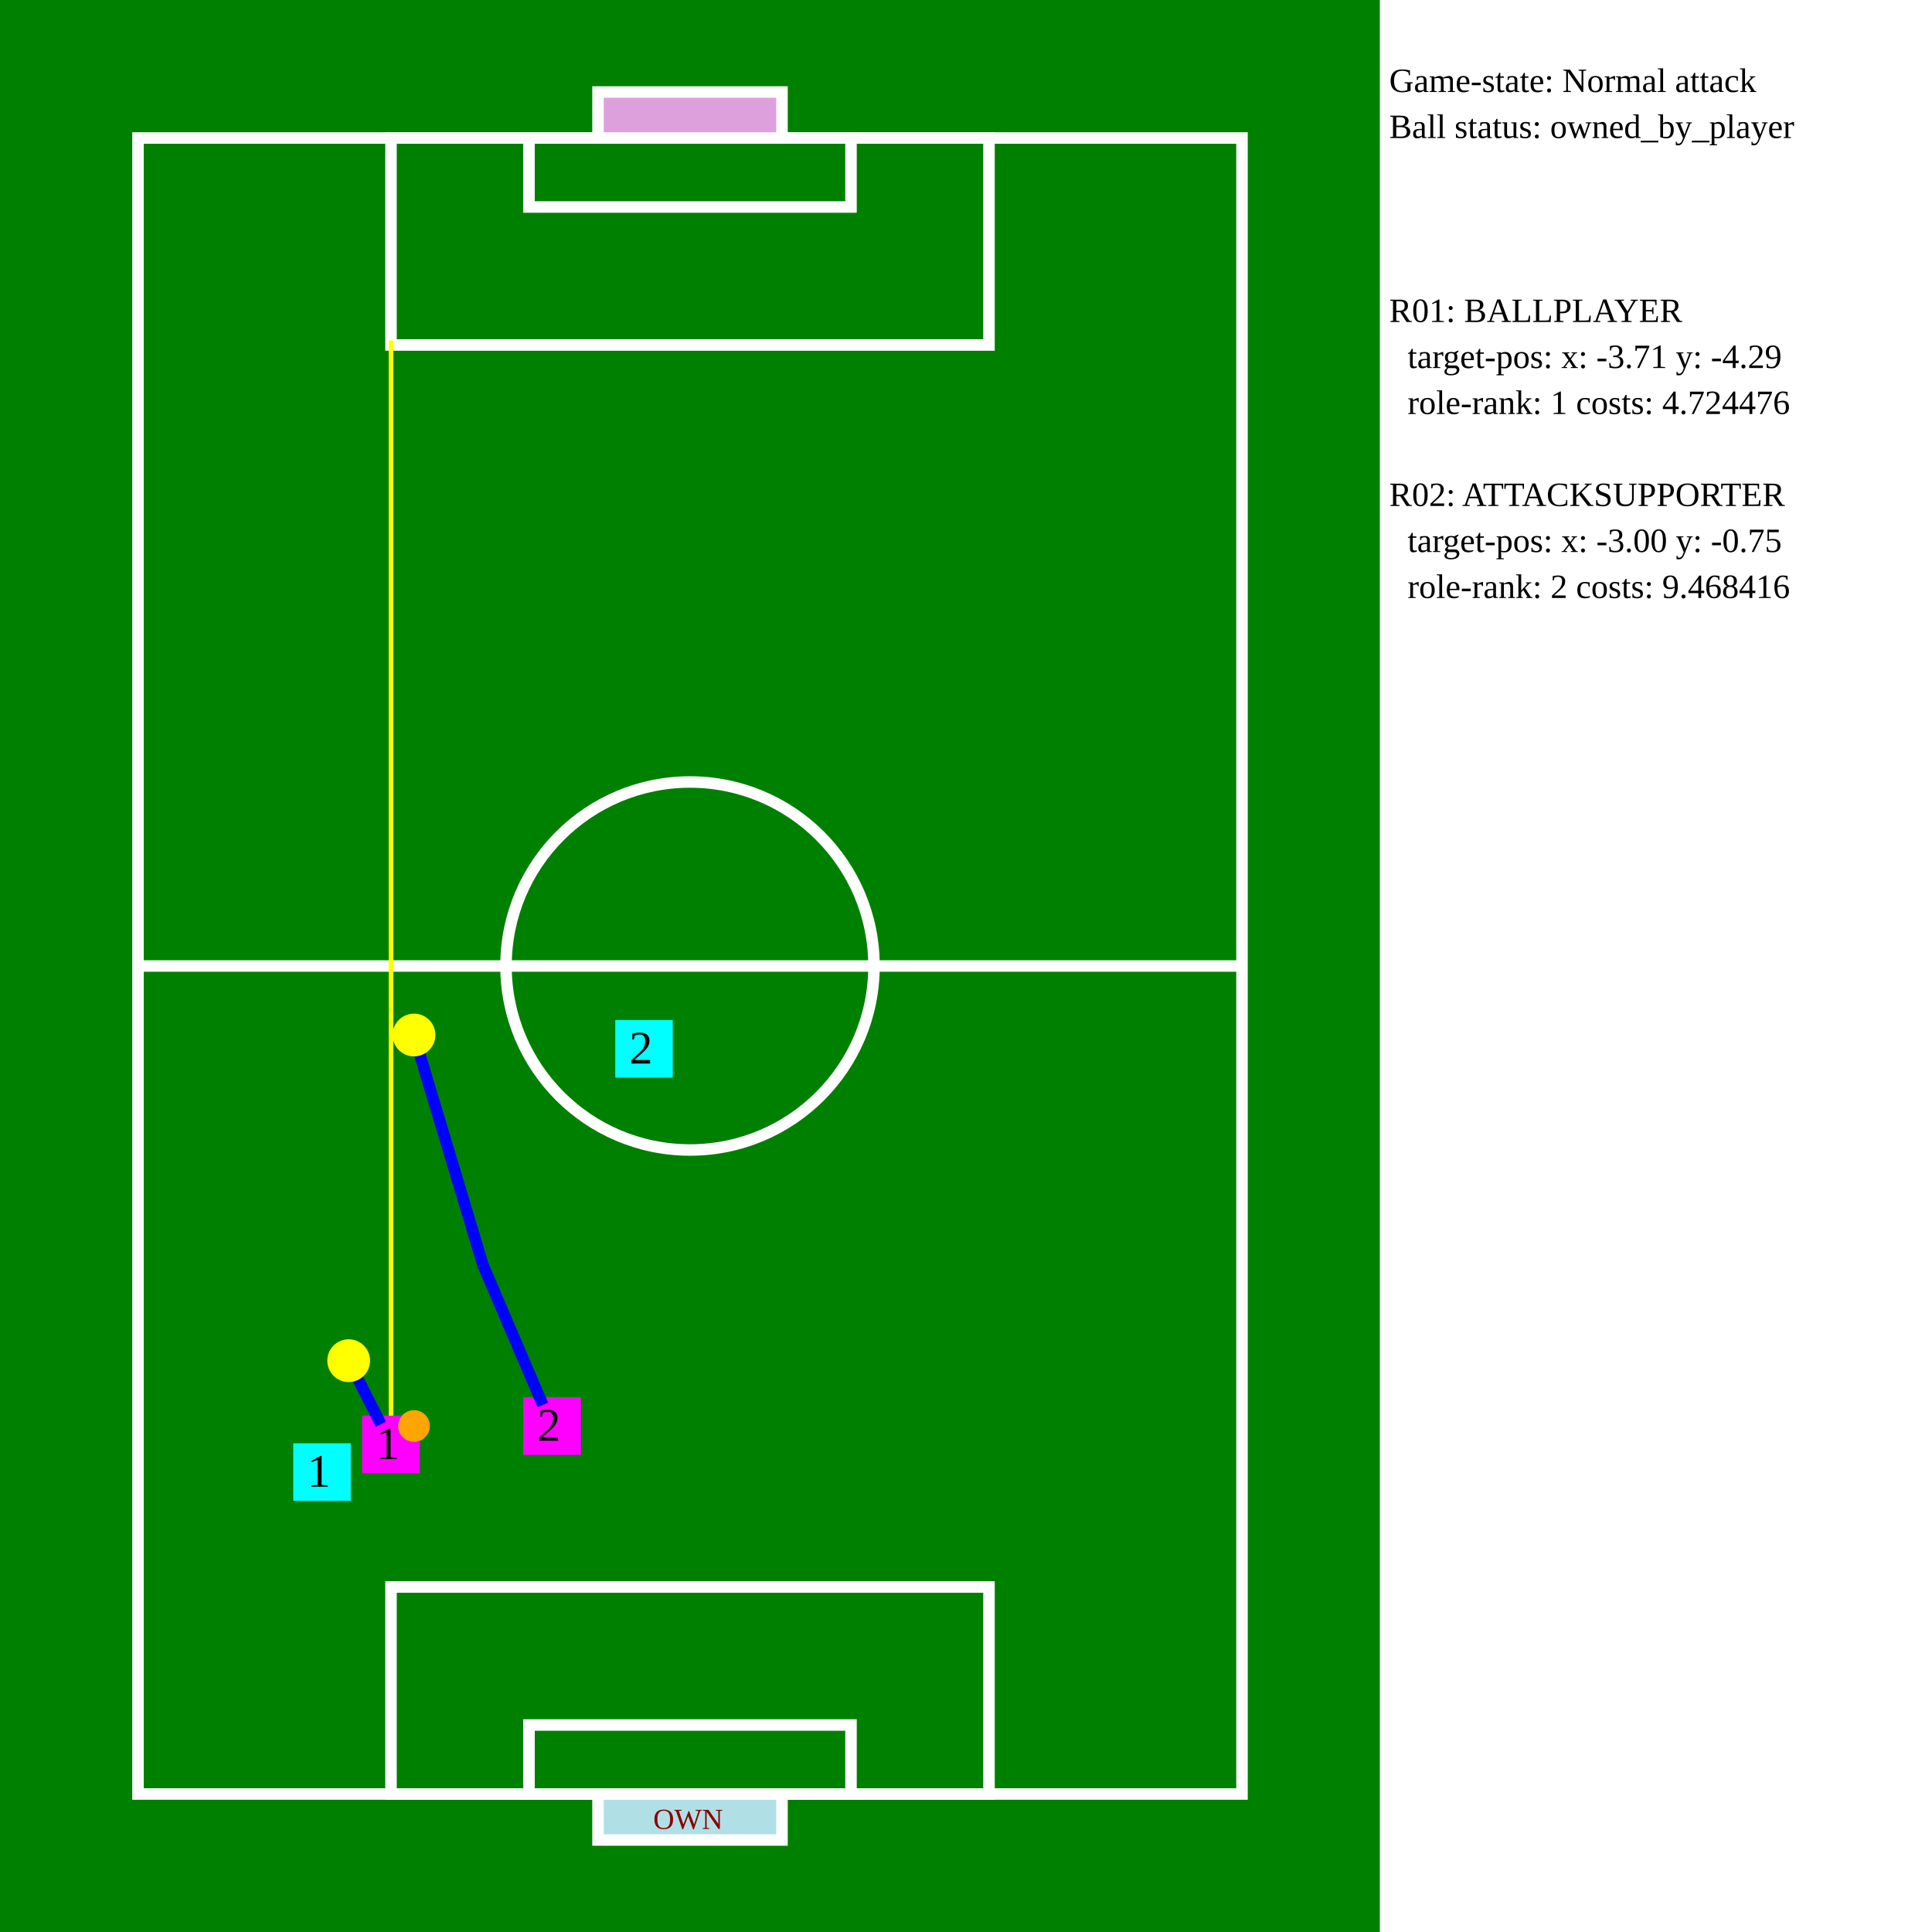
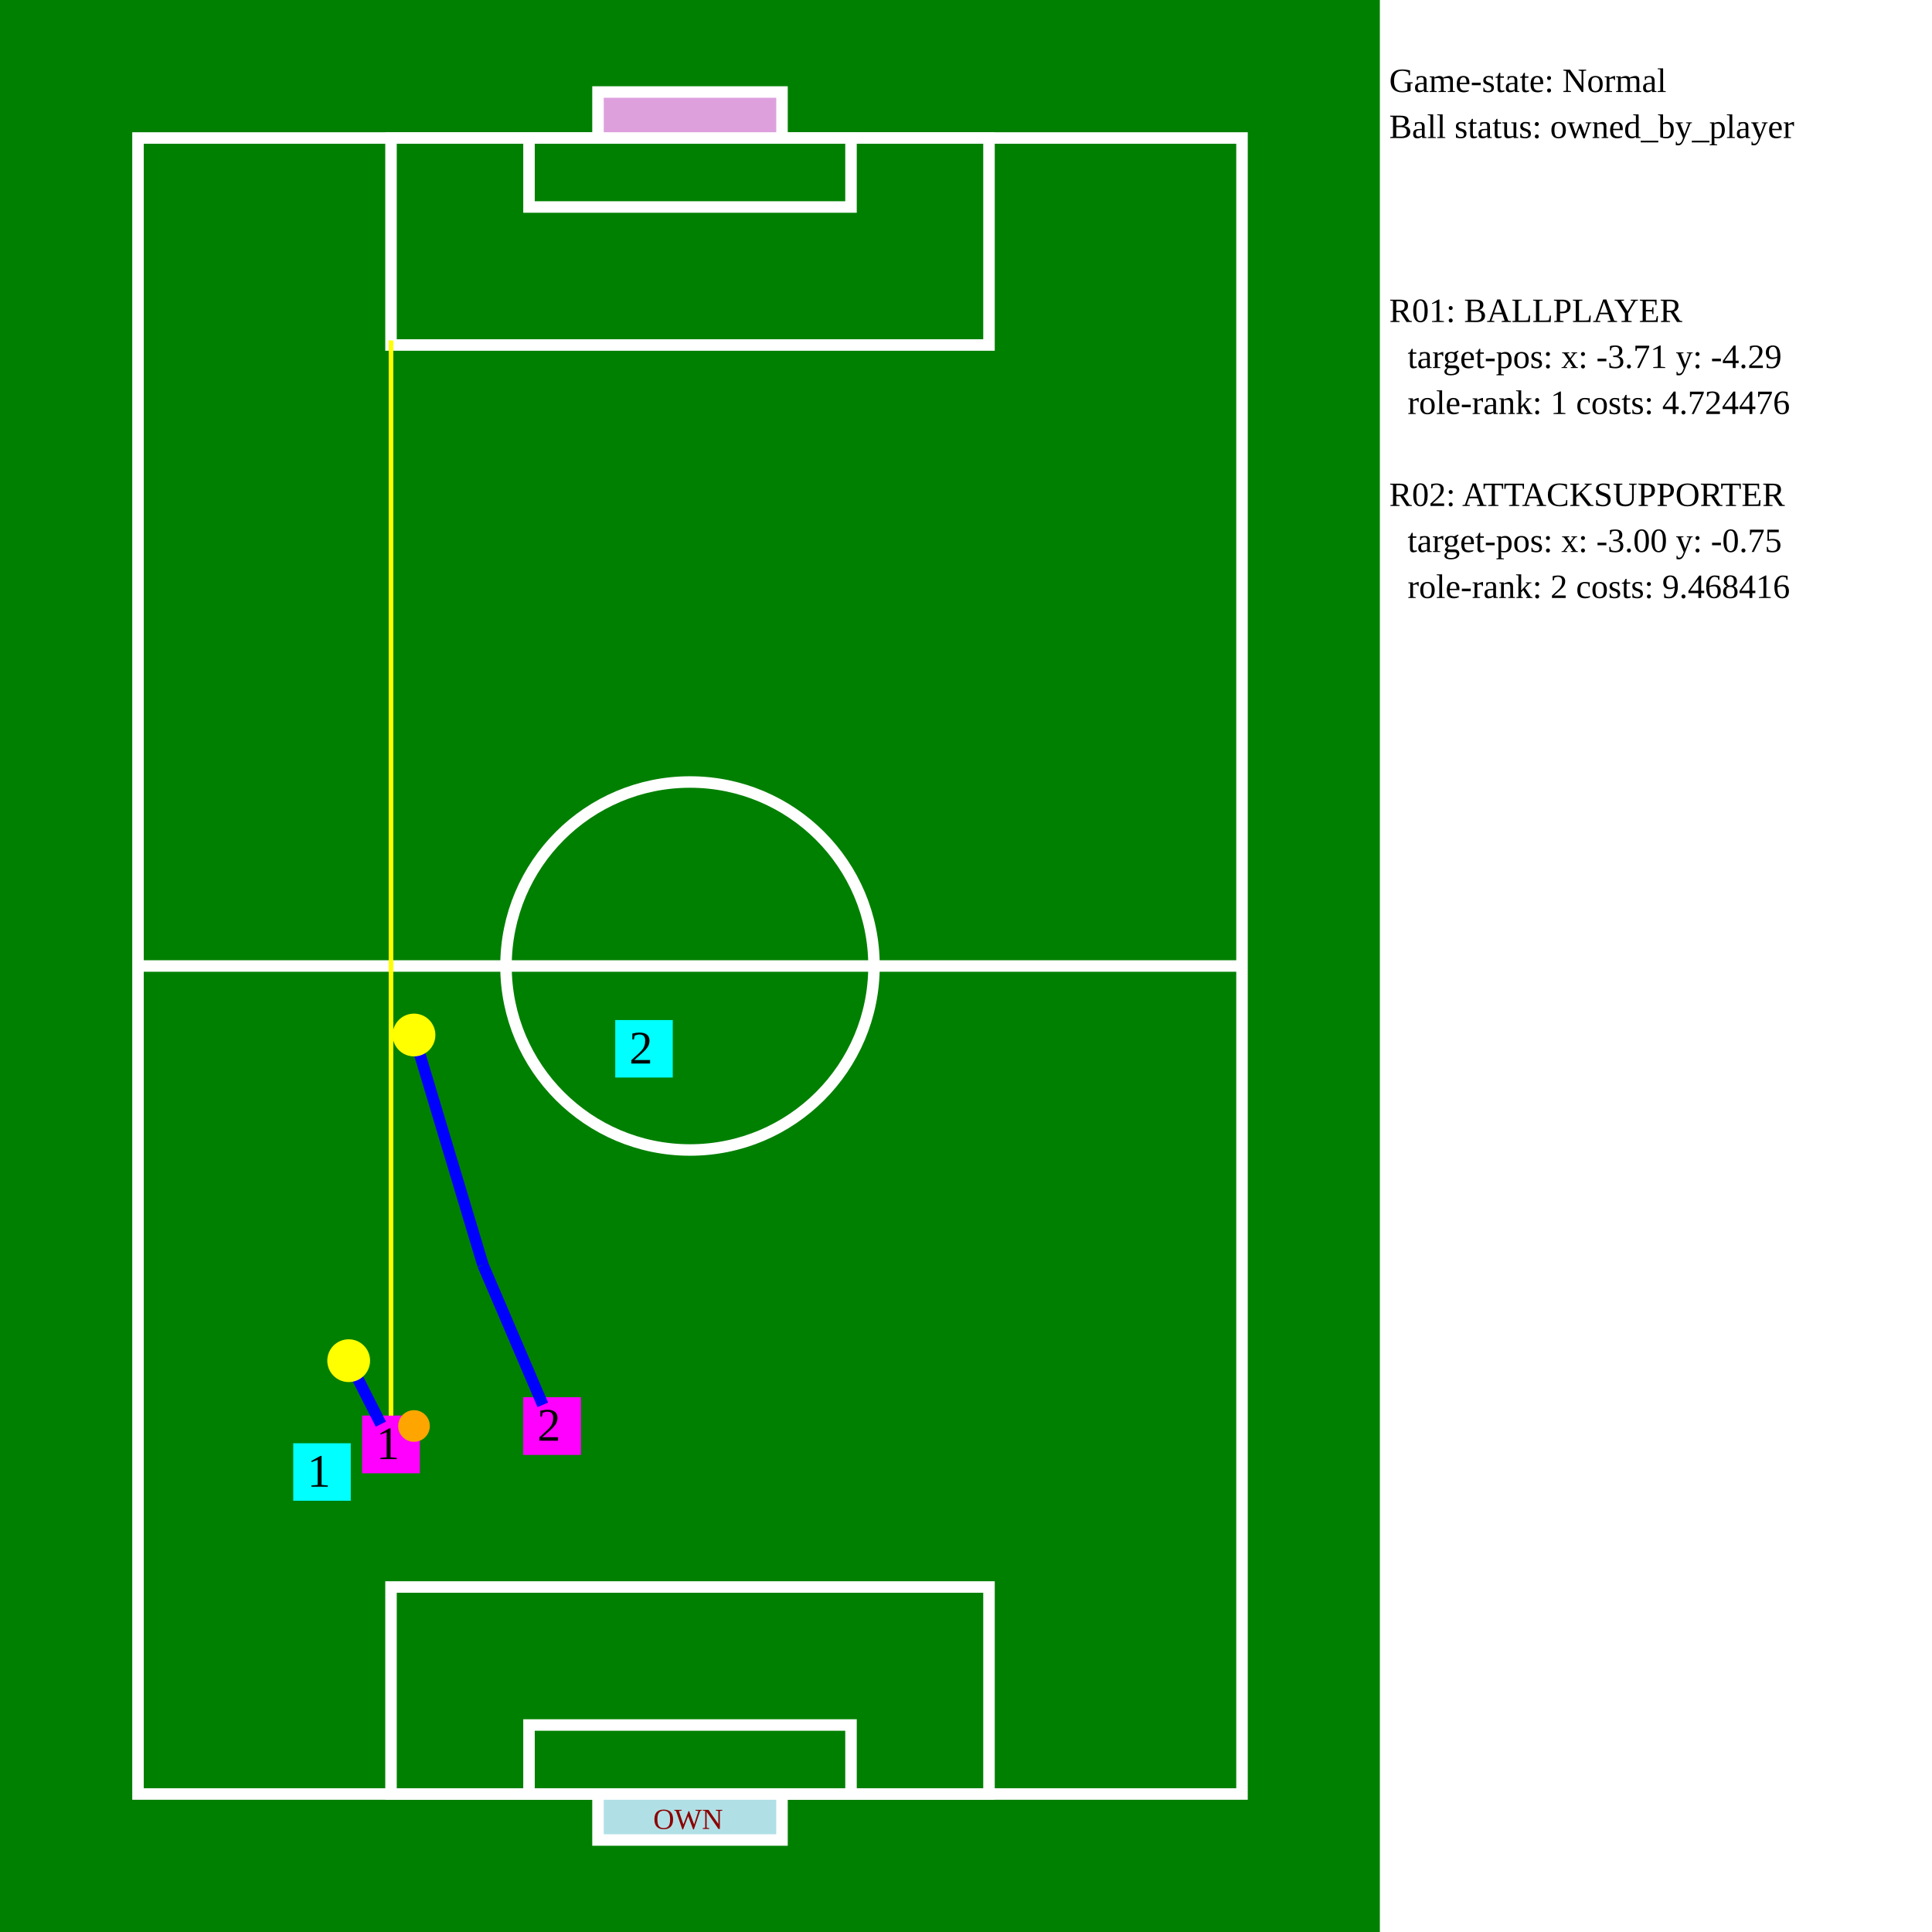
<svg xmlns="http://www.w3.org/2000/svg" width="21.00cm" height="21.00cm" version="1.1">
  <rect x="0cm" y="0cm" width="15.00cm" height="21.00cm" fill="green" stroke-width="0.02cm" />
  <rect x="15.00cm" y="0cm" width="6.00cm" height="21.00cm" fill="white" stroke-width="0.02cm" />
-   <text x="15.10cm" y="1.00cm" font-size="14" font-weight-absolute="bold" fill="black">Game-state: Normal attack</text>
+   <text x="15.10cm" y="1.00cm" font-size="14" font-weight-absolute="bold" fill="black">Game-state: Normal</text>
  <text x="15.10cm" y="1.50cm" font-size="14" font-weight-absolute="bold" fill="black">Ball status: owned_by_player</text>
  <text x="15.10cm" y="3.50cm" font-size="14" font-weight-absolute="bold" fill="black">R01: BALLPLAYER</text>
  <text x="15.30cm" y="4.00cm" font-size="14" font-weight-absolute="bold" fill="black">target-pos: x: -3.71 y: -4.29</text>
  <text x="15.30cm" y="4.50cm" font-size="14" font-weight-absolute="bold" fill="black">role-rank: 1 costs: 4.724476</text>
  <text x="15.10cm" y="5.50cm" font-size="14" font-weight-absolute="bold" fill="black">R02: ATTACKSUPPORTER</text>
  <text x="15.30cm" y="6.00cm" font-size="14" font-weight-absolute="bold" fill="black">target-pos: x: -3.00 y: -0.75</text>
  <text x="15.30cm" y="6.50cm" font-size="14" font-weight-absolute="bold" fill="black">role-rank: 2 costs: 9.468416</text>
  <rect x="1.50cm" y="1.50cm" width="12.00cm" height="18.00cm" fill="none" stroke="white" stroke-width="0.125cm" />
  <line x1="1.50cm" y1="10.50cm" x2="13.50cm" y2="10.50cm" stroke-width="0.125cm" stroke="white" />
  <circle cx="7.50cm" cy="10.50cm" r="2.00cm" fill="none" stroke="white" stroke-width="0.125cm" />
  <rect x="4.25cm" y="1.50cm" width="6.50cm" height="2.25cm" fill="green" stroke="white" stroke-width="0.125cm" />
  <rect x="4.25cm" y="17.25cm" width="6.50cm" height="2.25cm" fill="green" stroke="white" stroke-width="0.125cm" />
  <rect x="5.75cm" y="1.50cm" width="3.50cm" height="0.75cm" fill="green" stroke="white" stroke-width="0.125cm" />
  <rect x="5.75cm" y="18.75cm" width="3.50cm" height="0.75cm" fill="green" stroke="white" stroke-width="0.125cm" />
  <rect x="6.50cm" y="1.00cm" width="2.00cm" height="0.50cm" fill="plum" stroke="white" stroke-width="0.125cm" />
  <rect x="6.50cm" y="19.50cm" width="2.00cm" height="0.50cm" fill="powderblue" stroke="white" stroke-width="0.125cm" />
  <text x="7.10cm" y="19.88cm" fill="darkred">OWN</text>
  <rect x="3.25cm" y="15.75cm" width="0.50cm" height="0.50cm" fill="cyan" stroke="cyan" stroke-width="0.125cm" />
  <text x="3.34cm" y="16.16cm" font-size="large" font-weight-absolute="bold" fill="black">1</text>
  <rect x="6.75cm" y="11.15cm" width="0.50cm" height="0.50cm" fill="cyan" stroke="cyan" stroke-width="0.125cm" />
  <text x="6.84cm" y="11.56cm" font-size="large" font-weight-absolute="bold" fill="black">2</text>
  <rect x="4.00cm" y="15.45cm" width="0.50cm" height="0.50cm" fill="magenta" stroke="magenta" stroke-width="0.125cm" />
  <line x1="4.25cm" y1="15.70cm" x2="4.25cm" y2="3.70cm" stroke-width="0.05cm" stroke="yellow" />
  <rect x="5.75cm" y="15.25cm" width="0.50cm" height="0.50cm" fill="magenta" stroke="magenta" stroke-width="0.125cm" />
  <rect x="4.00cm" y="15.45cm" width="0.50cm" height="0.50cm" fill="magenta" stroke="magenta" stroke-width="0.125cm" />
  <line x1="4.14cm" y1="15.48cm" x2="3.79cm" y2="14.79cm" stroke-width="0.125cm" stroke="blue" />
  <circle cx="3.79cm" cy="14.79cm" r="0.17cm" fill="yellow" stroke="yellow" stroke-width="0.125cm" />
  <rect x="5.75cm" y="15.25cm" width="0.50cm" height="0.50cm" fill="magenta" stroke="magenta" stroke-width="0.125cm" />
  <line x1="5.90cm" y1="15.27cm" x2="5.25cm" y2="13.75cm" stroke-width="0.125cm" stroke="blue" />
  <line x1="5.25cm" y1="13.75cm" x2="4.50cm" y2="11.25cm" stroke-width="0.125cm" stroke="blue" />
  <circle cx="4.50cm" cy="11.25cm" r="0.17cm" fill="yellow" stroke="yellow" stroke-width="0.125cm" />
  <text x="4.09cm" y="15.86cm" font-size="large" font-weight-absolute="bold" fill="black">1</text>
  <text x="5.84cm" y="15.66cm" font-size="large" font-weight-absolute="bold" fill="black">2</text>
  <circle cx="4.50cm" cy="15.50cm" r="0.11cm" fill="orange" stroke="orange" stroke-width="0.125cm" />
</svg>
